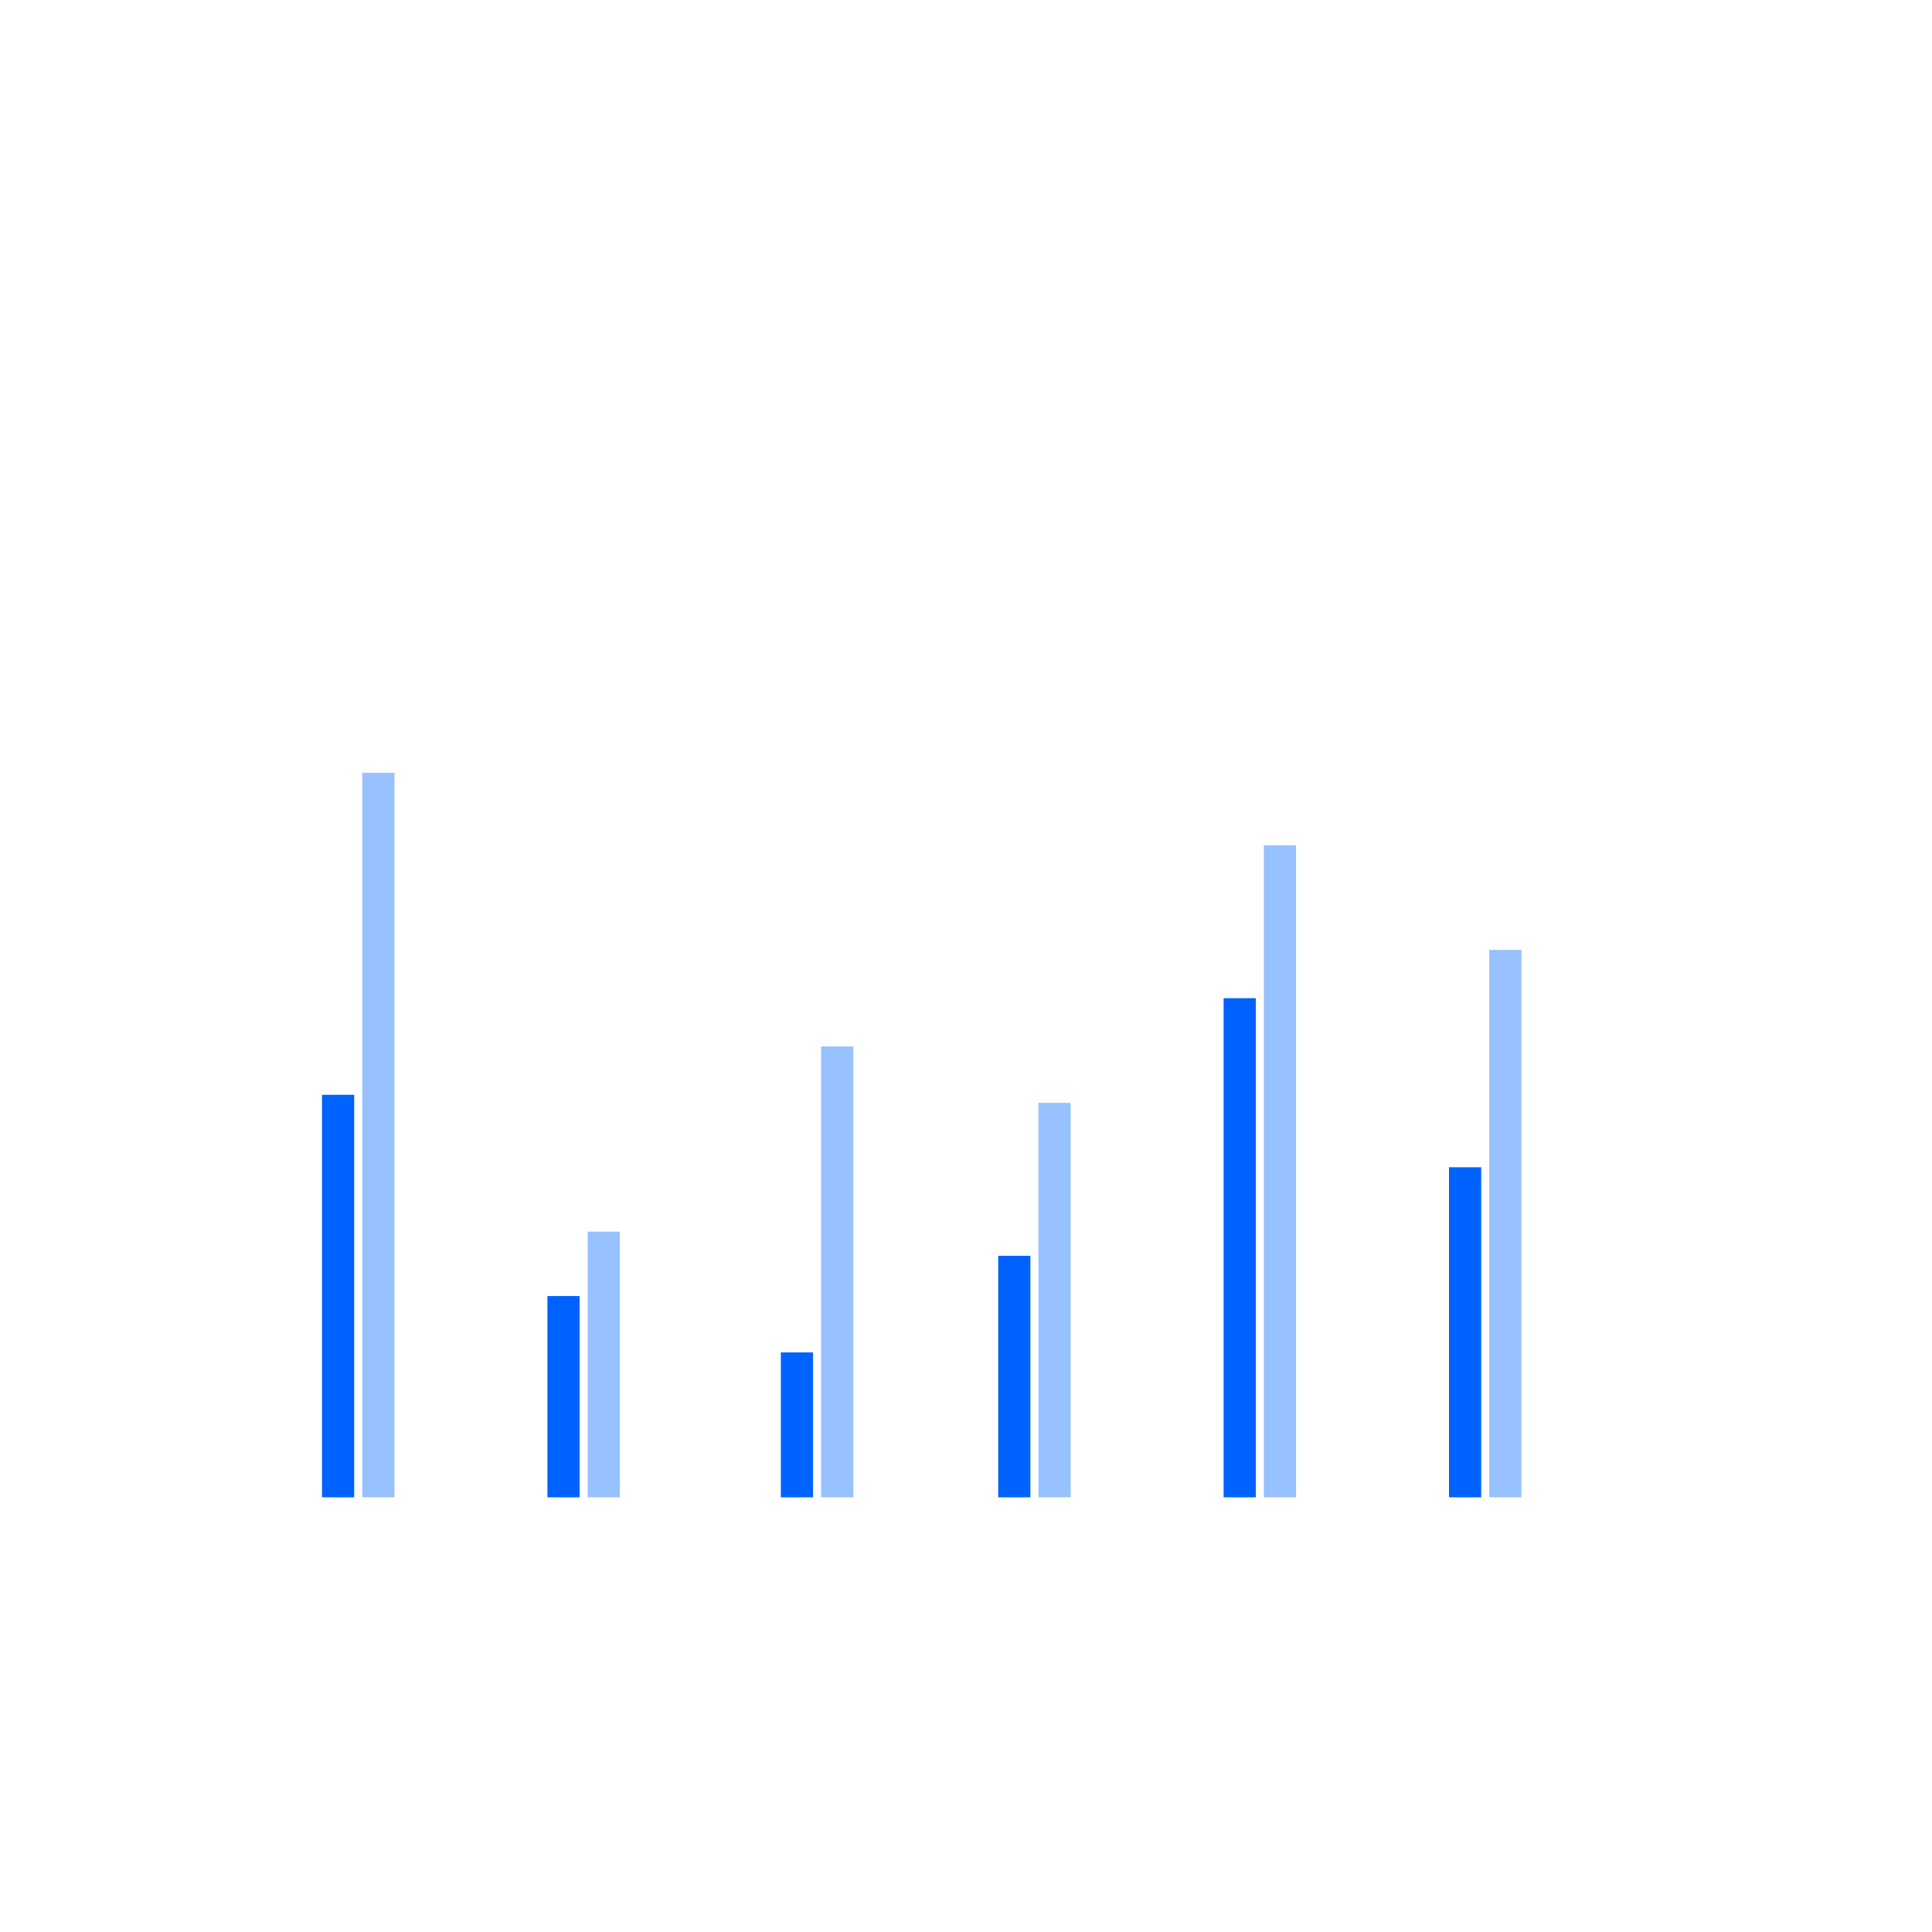
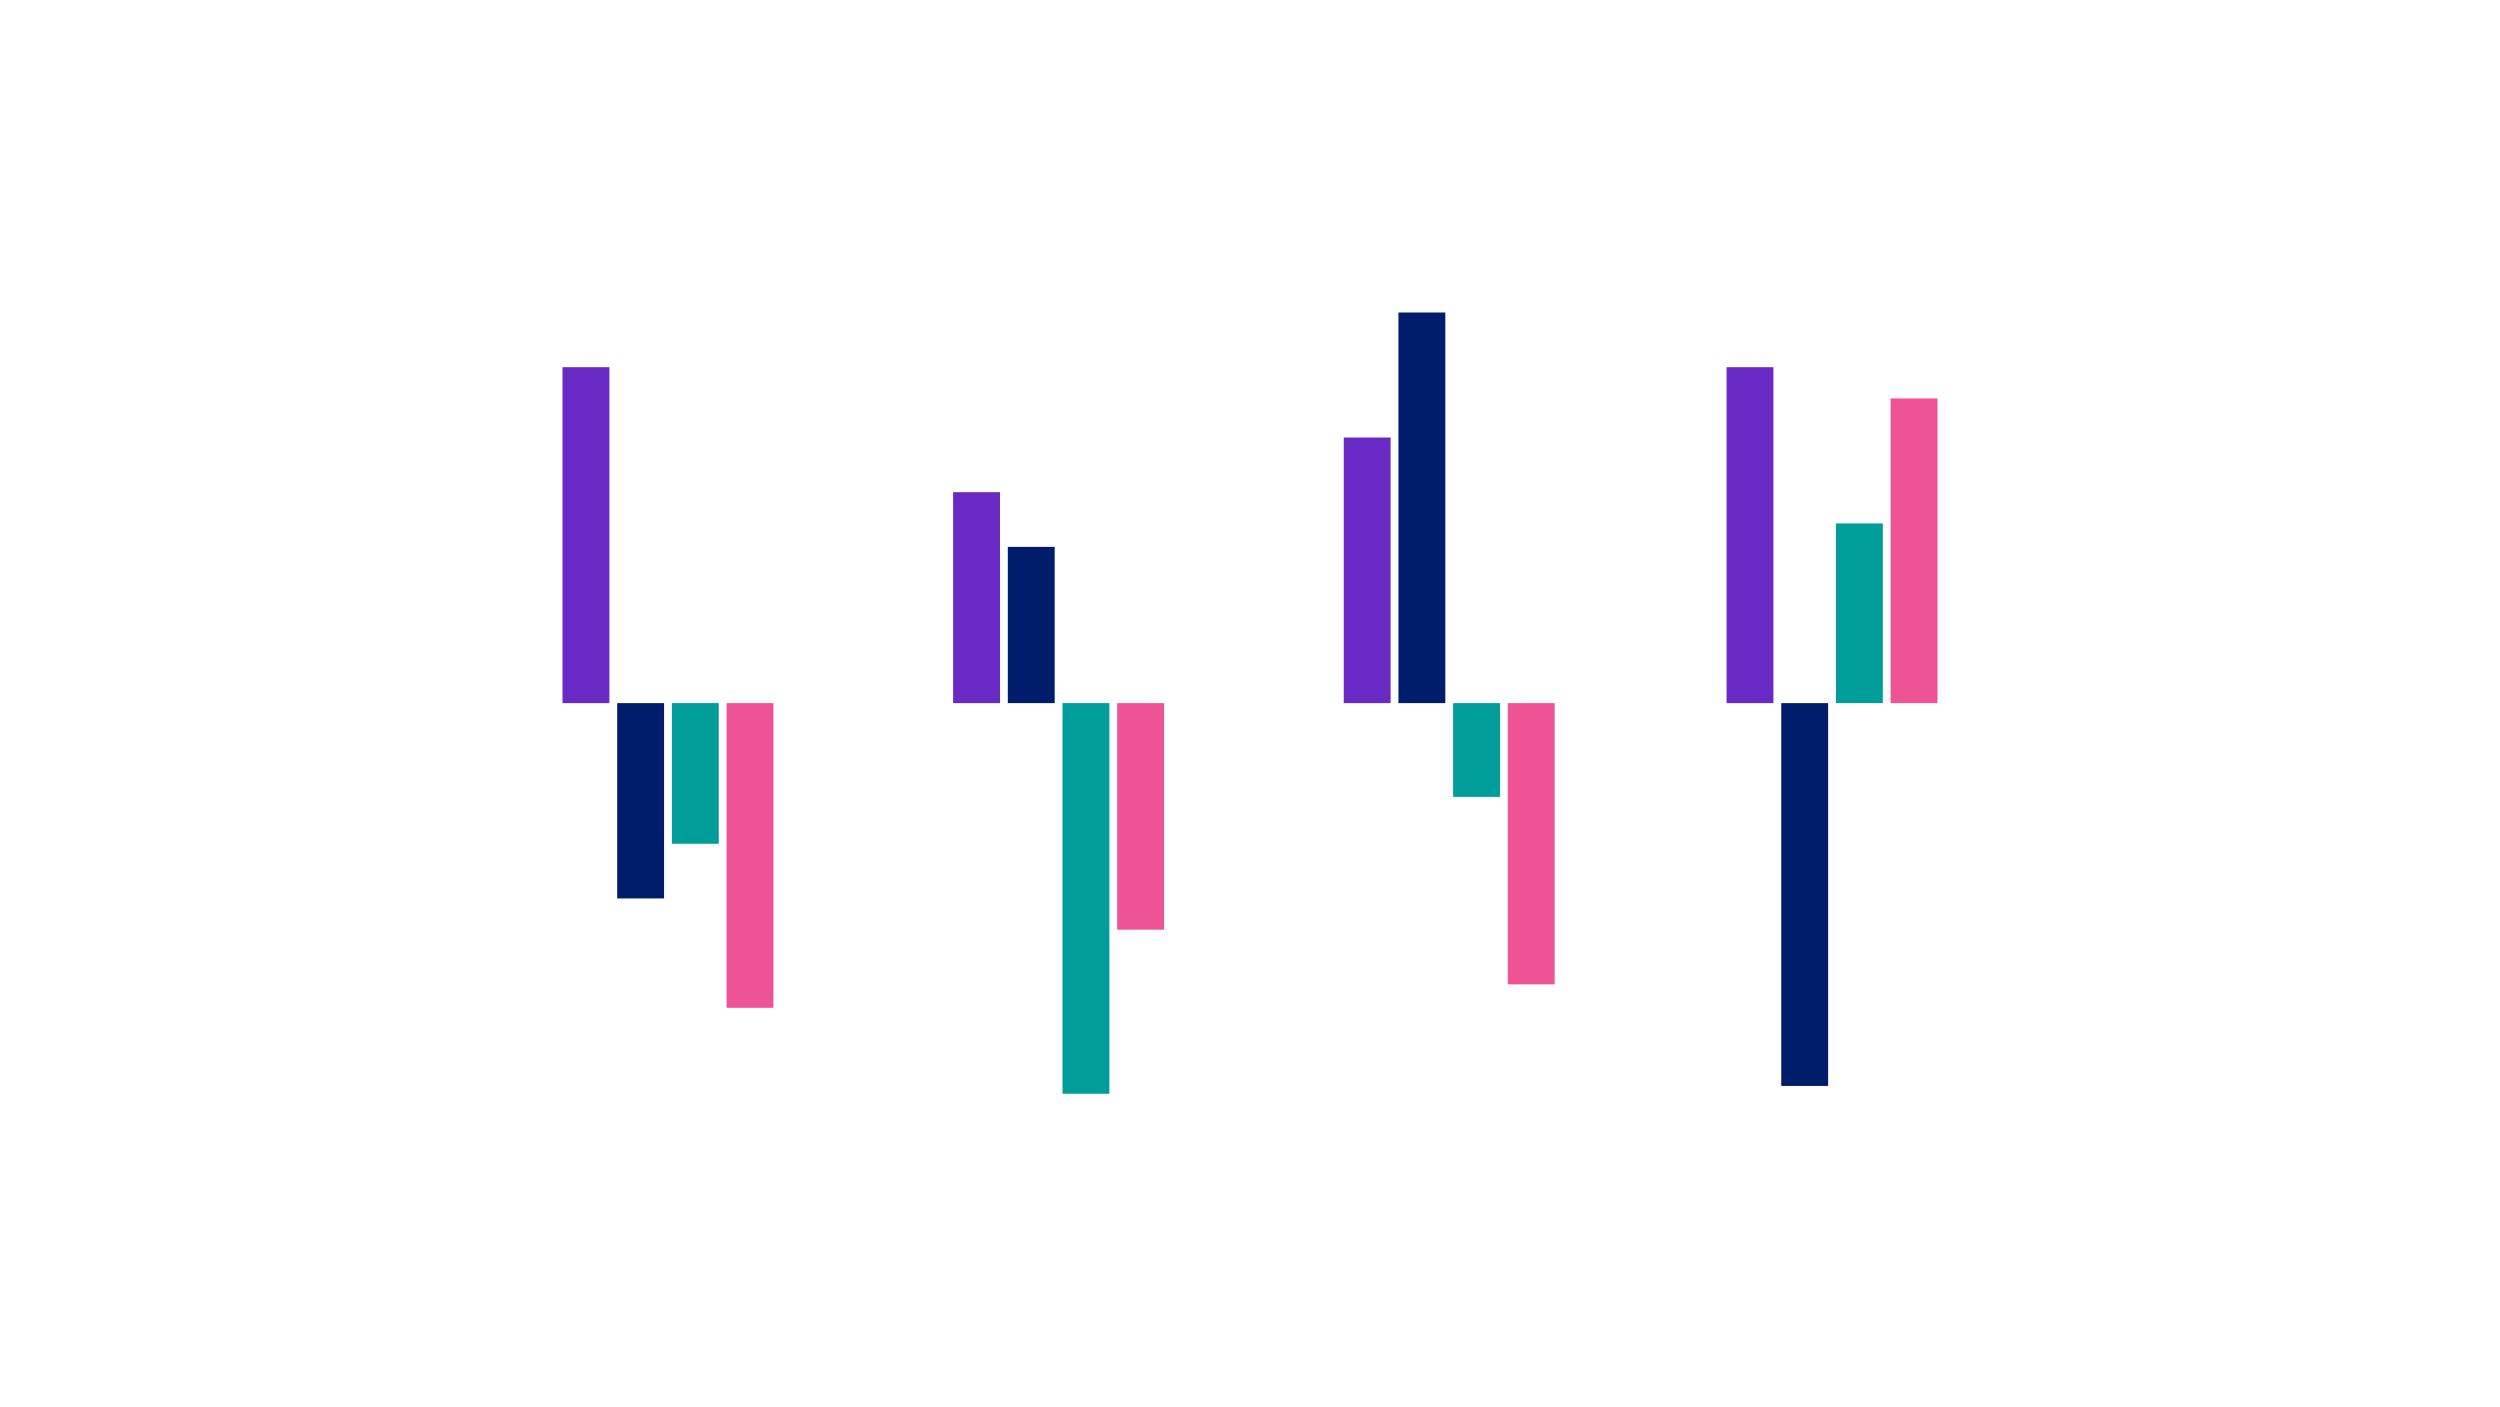
- <svg xmlns="http://www.w3.org/2000/svg" width="240px" height="240px" viewBox="0 0 240 240" version="1.1">
-   <g id="Data-vis-pages" stroke="none" stroke-width="1" fill="none" fill-rule="evenodd">
-     <g id="Dataviz-overview-1-Copy-2" transform="translate(40, 96)">
-       <g id="Group-17">
-         <g id="Group-16">
-           <rect id="Rectangle-9" fill="#97C1FF" x="145" y="22" width="4" height="68" />
-           <rect id="Rectangle-9" fill="#0062FF" x="140" y="49" width="4" height="41" />
-           <polygon id="Rectangle-9" fill="#97C1FF" points="117 9 121 9 121 90 117 90" />
-           <rect id="Rectangle-9" fill="#0062FF" x="112" y="28" width="4" height="62" />
-           <polygon id="Rectangle-9" fill="#97C1FF" points="89 41 93 41 93 90 89 90" />
-           <rect id="Rectangle-9" fill="#0062FF" x="84" y="60" width="4" height="30" />
-           <polygon id="Rectangle-9" fill="#97C1FF" points="62 34 66 34 66 90 62 90" />
-           <rect id="Rectangle-9" fill="#0062FF" x="57" y="72" width="4" height="18" />
-           <polygon id="Rectangle-9" fill="#97C1FF" points="33 57 37 57 37 90 33 90" />
-           <rect id="Rectangle-9" fill="#0062FF" x="28" y="65" width="4" height="25" />
-           <rect id="Rectangle-9" fill="#97C1FF" x="5" y="0" width="4" height="90" />
-           <rect id="Rectangle-9-Copy" fill="#0062FF" x="0" y="40" width="4" height="50" />
-         </g>
-       </g>
-     </g>
+ <svg xmlns="http://www.w3.org/2000/svg" width="320px" height="180px" viewBox="0 0 320 180" version="1.1">
+   <g id="bar-grouped" stroke="none" stroke-width="1" fill="none" fill-rule="evenodd">
+     <rect id="Rectangle-9-Copy-44" fill="#6929C4" x="72" y="47" width="6" height="43" />
+     <rect id="Rectangle-9-Copy-46" fill="#6929C4" x="122" y="63" width="6" height="27" />
+     <rect id="Rectangle-9-Copy-48" fill="#001D6C" x="79" y="90" width="6" height="25" />
+     <rect id="Rectangle-9-Copy-49" fill="#001D6C" x="129" y="70" width="6" height="20" />
+     <rect id="Rectangle-9-Copy-45" fill="#009D9A" x="86" y="90" width="6" height="18" />
+     <rect id="Rectangle-9-Copy-47" fill="#009D9A" x="136" y="90" width="6" height="50" />
+     <rect id="Rectangle-9-Copy-54" fill="#EE5396" x="93" y="90" width="6" height="39" />
+     <rect id="Rectangle-9-Copy-55" fill="#EE5396" x="143" y="90" width="6" height="29" />
+     <rect id="Rectangle-9-Copy-52" fill="#6929C4" x="172" y="56" width="6" height="34" />
+     <rect id="Rectangle-9-Copy-51" fill="#001D6C" x="179" y="40" width="6" height="50" />
+     <rect id="Rectangle-9-Copy-50" fill="#009D9A" x="186" y="90" width="6" height="12" />
+     <rect id="Rectangle-9-Copy-56" fill="#EE5396" x="193" y="90" width="6" height="36" />
+     <rect id="Rectangle-9-Copy-59" fill="#6929C4" x="221" y="47" width="6" height="43" />
+     <rect id="Rectangle-9-Copy-58" fill="#001D6C" x="228" y="90" width="6" height="49" />
+     <rect id="Rectangle-9-Copy-53" fill="#009D9A" x="235" y="67" width="6" height="23" />
+     <rect id="Rectangle-9-Copy-57" fill="#EE5396" x="242" y="51" width="6" height="39" />
  </g>
</svg>
